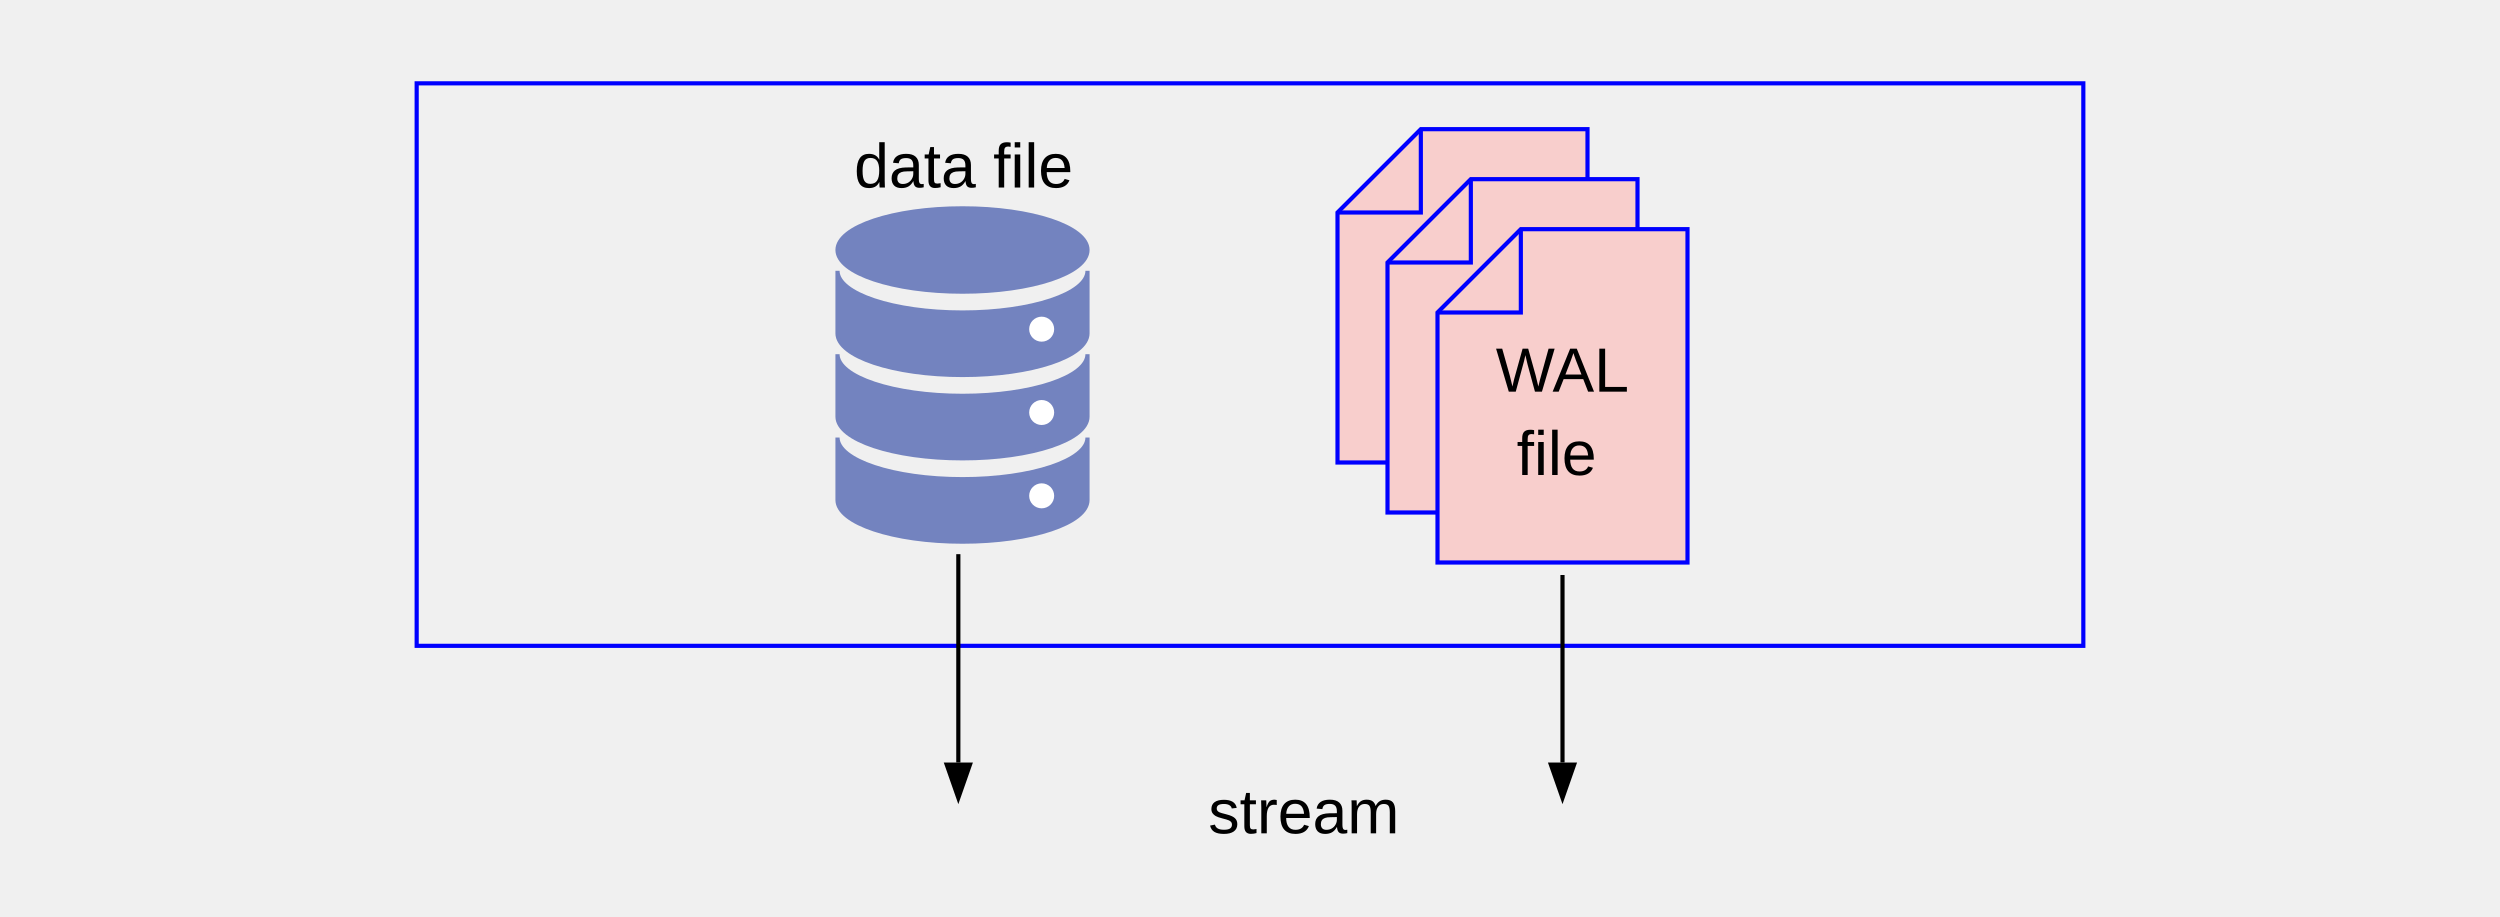
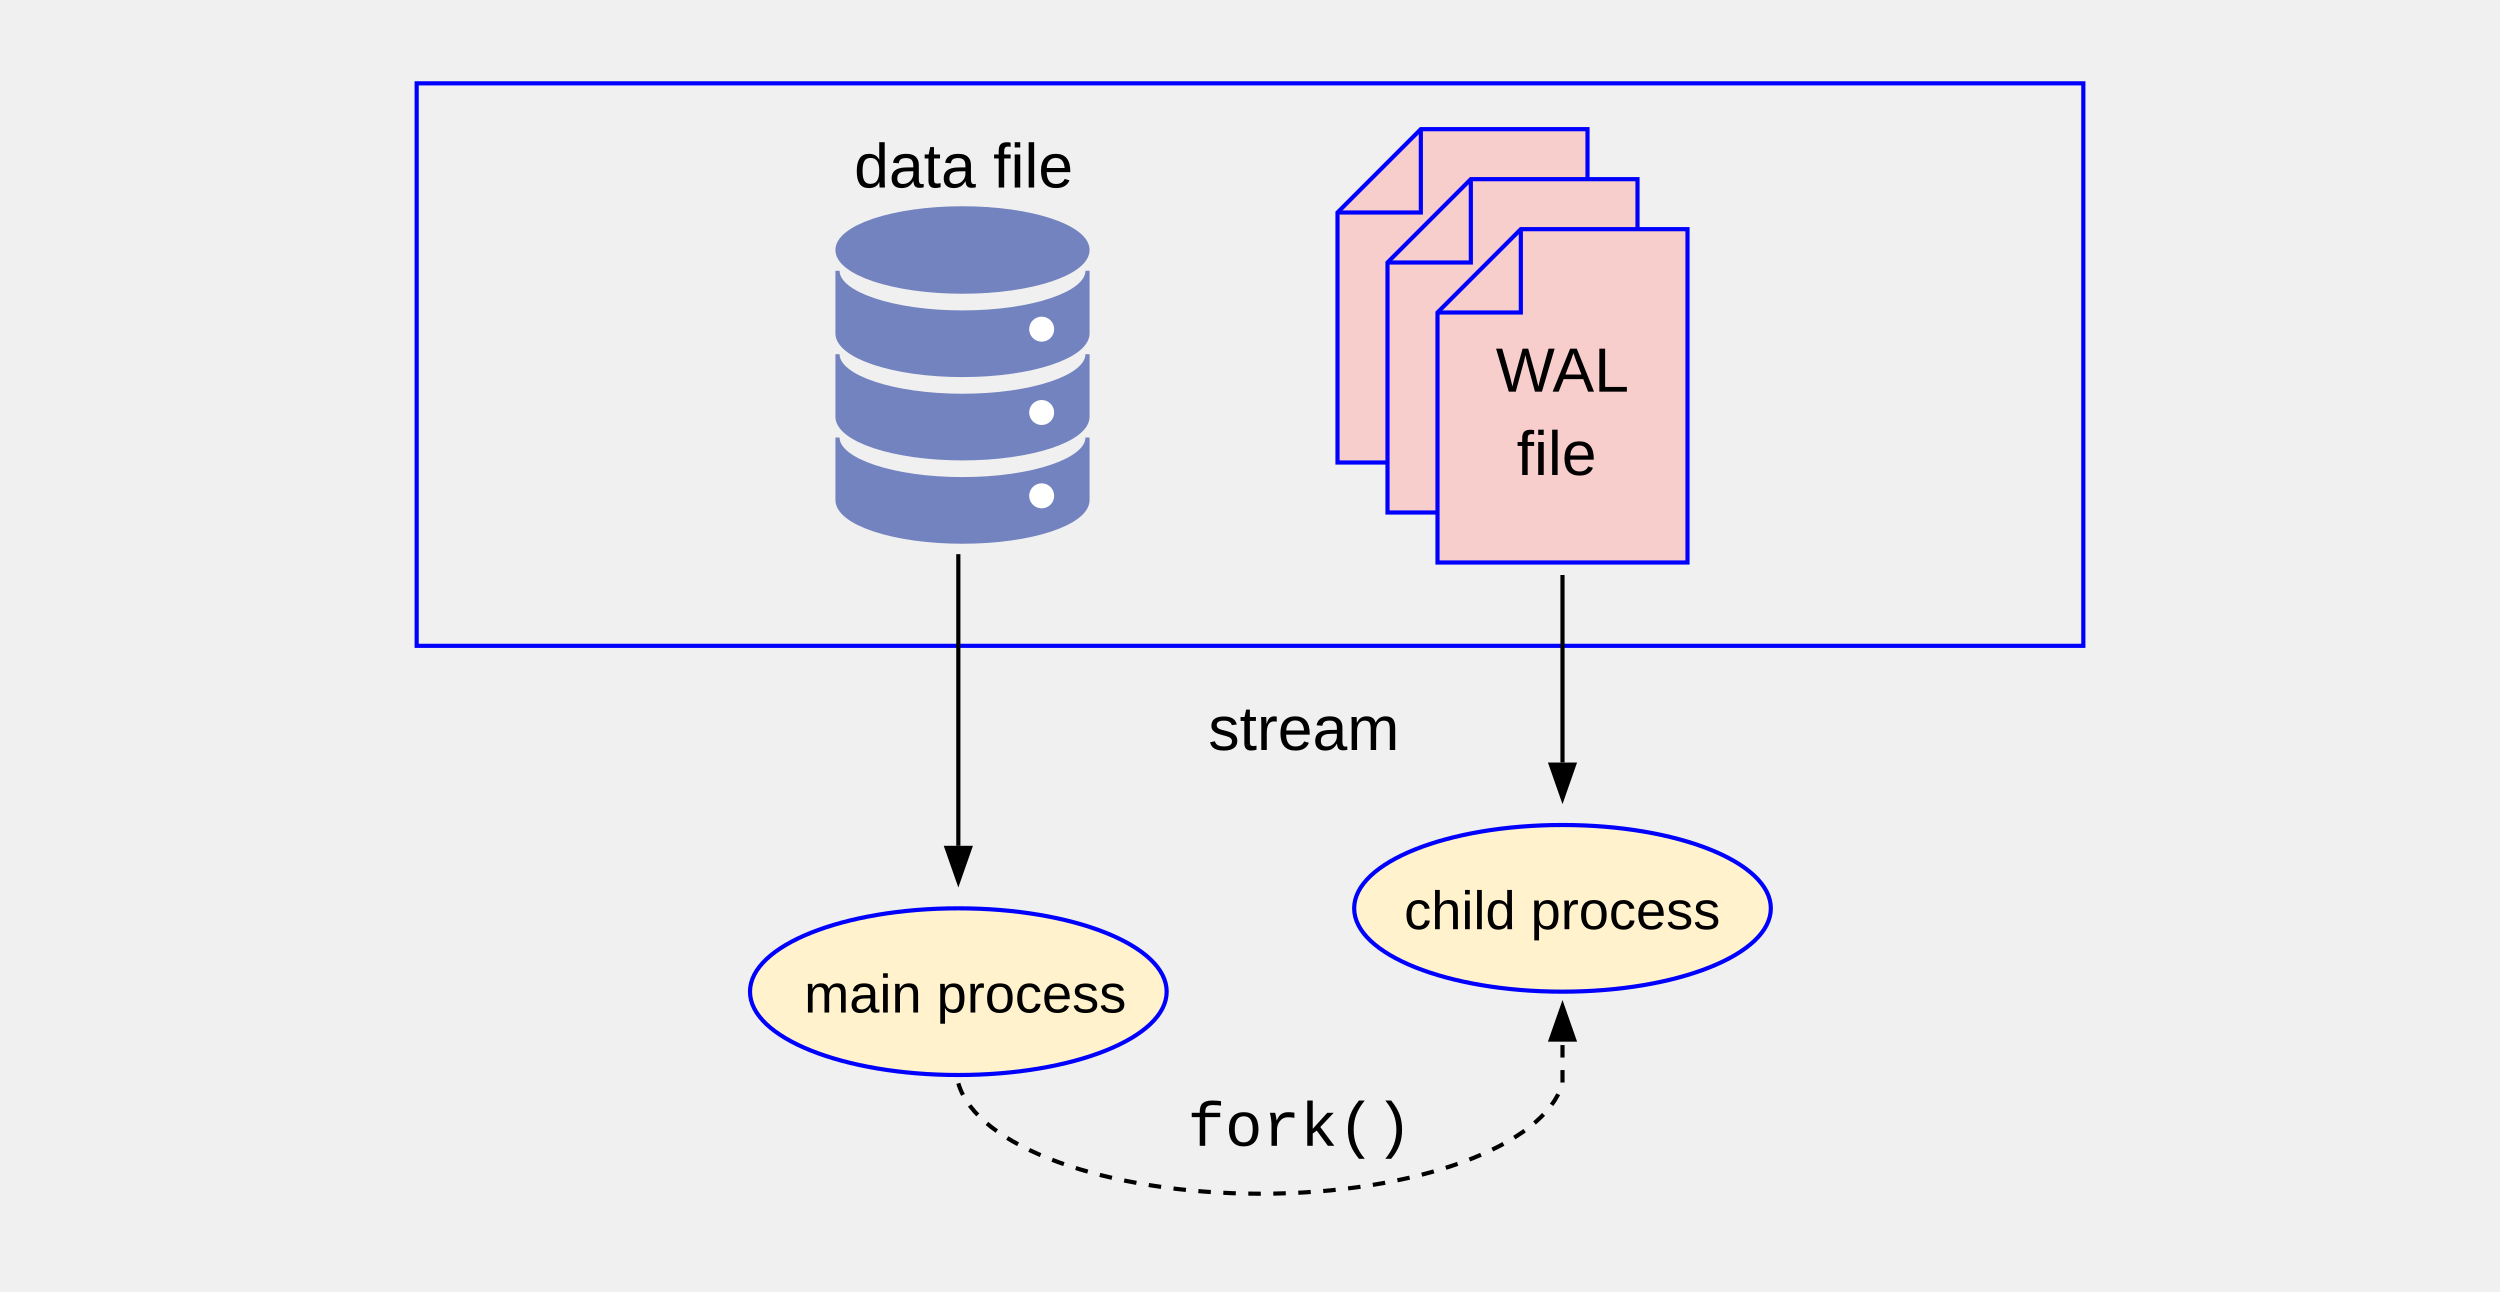
- <svg xmlns="http://www.w3.org/2000/svg" version="1.1" width="600" height="220">
+ <svg xmlns="http://www.w3.org/2000/svg" version="1.1" width="600" height="310">
  <defs>
    <marker id="arrowhead" markerWidth="10" markerHeight="7" refX="0" refY="3.5" orient="auto">
      <polygon points="0 0, 10 3.5, 0 7" />
    </marker>
  </defs>
  <rect x="100" y="20" width="400" height="135" style="fill:none;stroke:#0000FF;stroke-width:1" />
  <g transform="translate(320, 30)">
    <path d="M 1 21 v 60 h 60 v -80 h -40 z" stroke="#0000FF" stroke-width="1" fill="rgb(248,206,204)" />
    <path d="M 1 21 h 20 v -20" stroke="#0000FF" stroke-width="1" fill="none" />
  </g>
  <g transform="translate(332, 42)">
    <path d="M 1 21 v 60 h 60 v -80 h -40 z" stroke="#0000FF" stroke-width="1" fill="rgb(248,206,204)" />
    <path d="M 1 21 h 20 v -20" stroke="#0000FF" stroke-width="1" fill="none" />
  </g>
  <g transform="translate(344, 54)">
    <path d="M 1 21 v 60 h 60 v -80 h -40 z" stroke="#0000FF" stroke-width="1" fill="rgb(248,206,204)" />
    <path d="M 1 21 h 20 v -20" stroke="#0000FF" stroke-width="1" fill="none" />
    <text x="15" y="40" style="font-size:15px;font-family:'Arial'">WAL</text>
    <text x="20" y="60" style="font-size:15px;font-family:'Arial'">file</text>
  </g>
  <g transform="translate(200, 50)">
    <ellipse cx="31" cy="10" rx="30" ry="10" style="fill:rgb(115,131,191);stroke:rgb(115,131,191);stroke-width:1" />
    <path d="M 1 15 a 30 10 0 0 0 60 0 v 15 a 30 10 0 0 1 -60 0 v -15" stroke="rgb(115,131,191)" stroke-width="1" fill="rgb(115,131,191)" />
    <path d="M 1 35 a 30 10 0 0 0 60 0 v 15 a 30 10 0 0 1 -60 0 v -15" stroke="rgb(115,131,191)" stroke-width="1" fill="rgb(115,131,191)" />
    <path d="M 1 55 a 30 10 0 0 0 60 0 v 15 a 30 10 0 0 1 -60 0 v -15" stroke="rgb(115,131,191)" stroke-width="1" fill="rgb(115,131,191)" />
    <circle cx="50" cy="29" r="3" fill="#FFFFFF" />
    <circle cx="50" cy="49" r="3" fill="#FFFFFF" />
    <circle cx="50" cy="69" r="3" fill="#FFFFFF" />
  </g>
  <text x="205" y="45" style="font-size:15px;font-family:'Arial'">data file</text>
-   <path d="M 230 133 v 50" stroke="#000000" stroke-width="1" fill="none" marker-end="url(#arrowhead)" />
+   <path d="M 230 133 v 70" stroke="#000000" stroke-width="1" fill="none" marker-end="url(#arrowhead)" />
  <path d="M 375 138 v 45" stroke="#000000" stroke-width="1" fill="none" marker-end="url(#arrowhead)" />
-   <text x="290" y="200" style="font-size:15px;font-family:'Arial'">stream</text>
+   <text x="290" y="180" style="font-size:15px;font-family:'Arial'">stream</text>
+   <ellipse cx="230" cy="238" rx="50" ry="20" style="fill:rgb(255,242,204);stroke:#0000FF;stroke-width:1" />
+   <text x="193" y="243" style="font-size:13px;font-family:'Arial'">main process</text>
+   <ellipse cx="375" cy="218" rx="50" ry="20" style="fill:rgb(255,242,204);stroke:#0000FF;stroke-width:1" />
+   <text x="337" y="223" style="font-size:13px;font-family:'Arial'">child process</text>
+   <path d="M 230 260 a 73 30 0 0 0 145 0 v -10" stroke="#000000" stroke-width="1" stroke-dasharray="3,3" fill="none" marker-end="url(#arrowhead)" />
+   <text x="285" y="275" style="font-size:15px;font-family:'Courier New'">fork()</text>
</svg>
